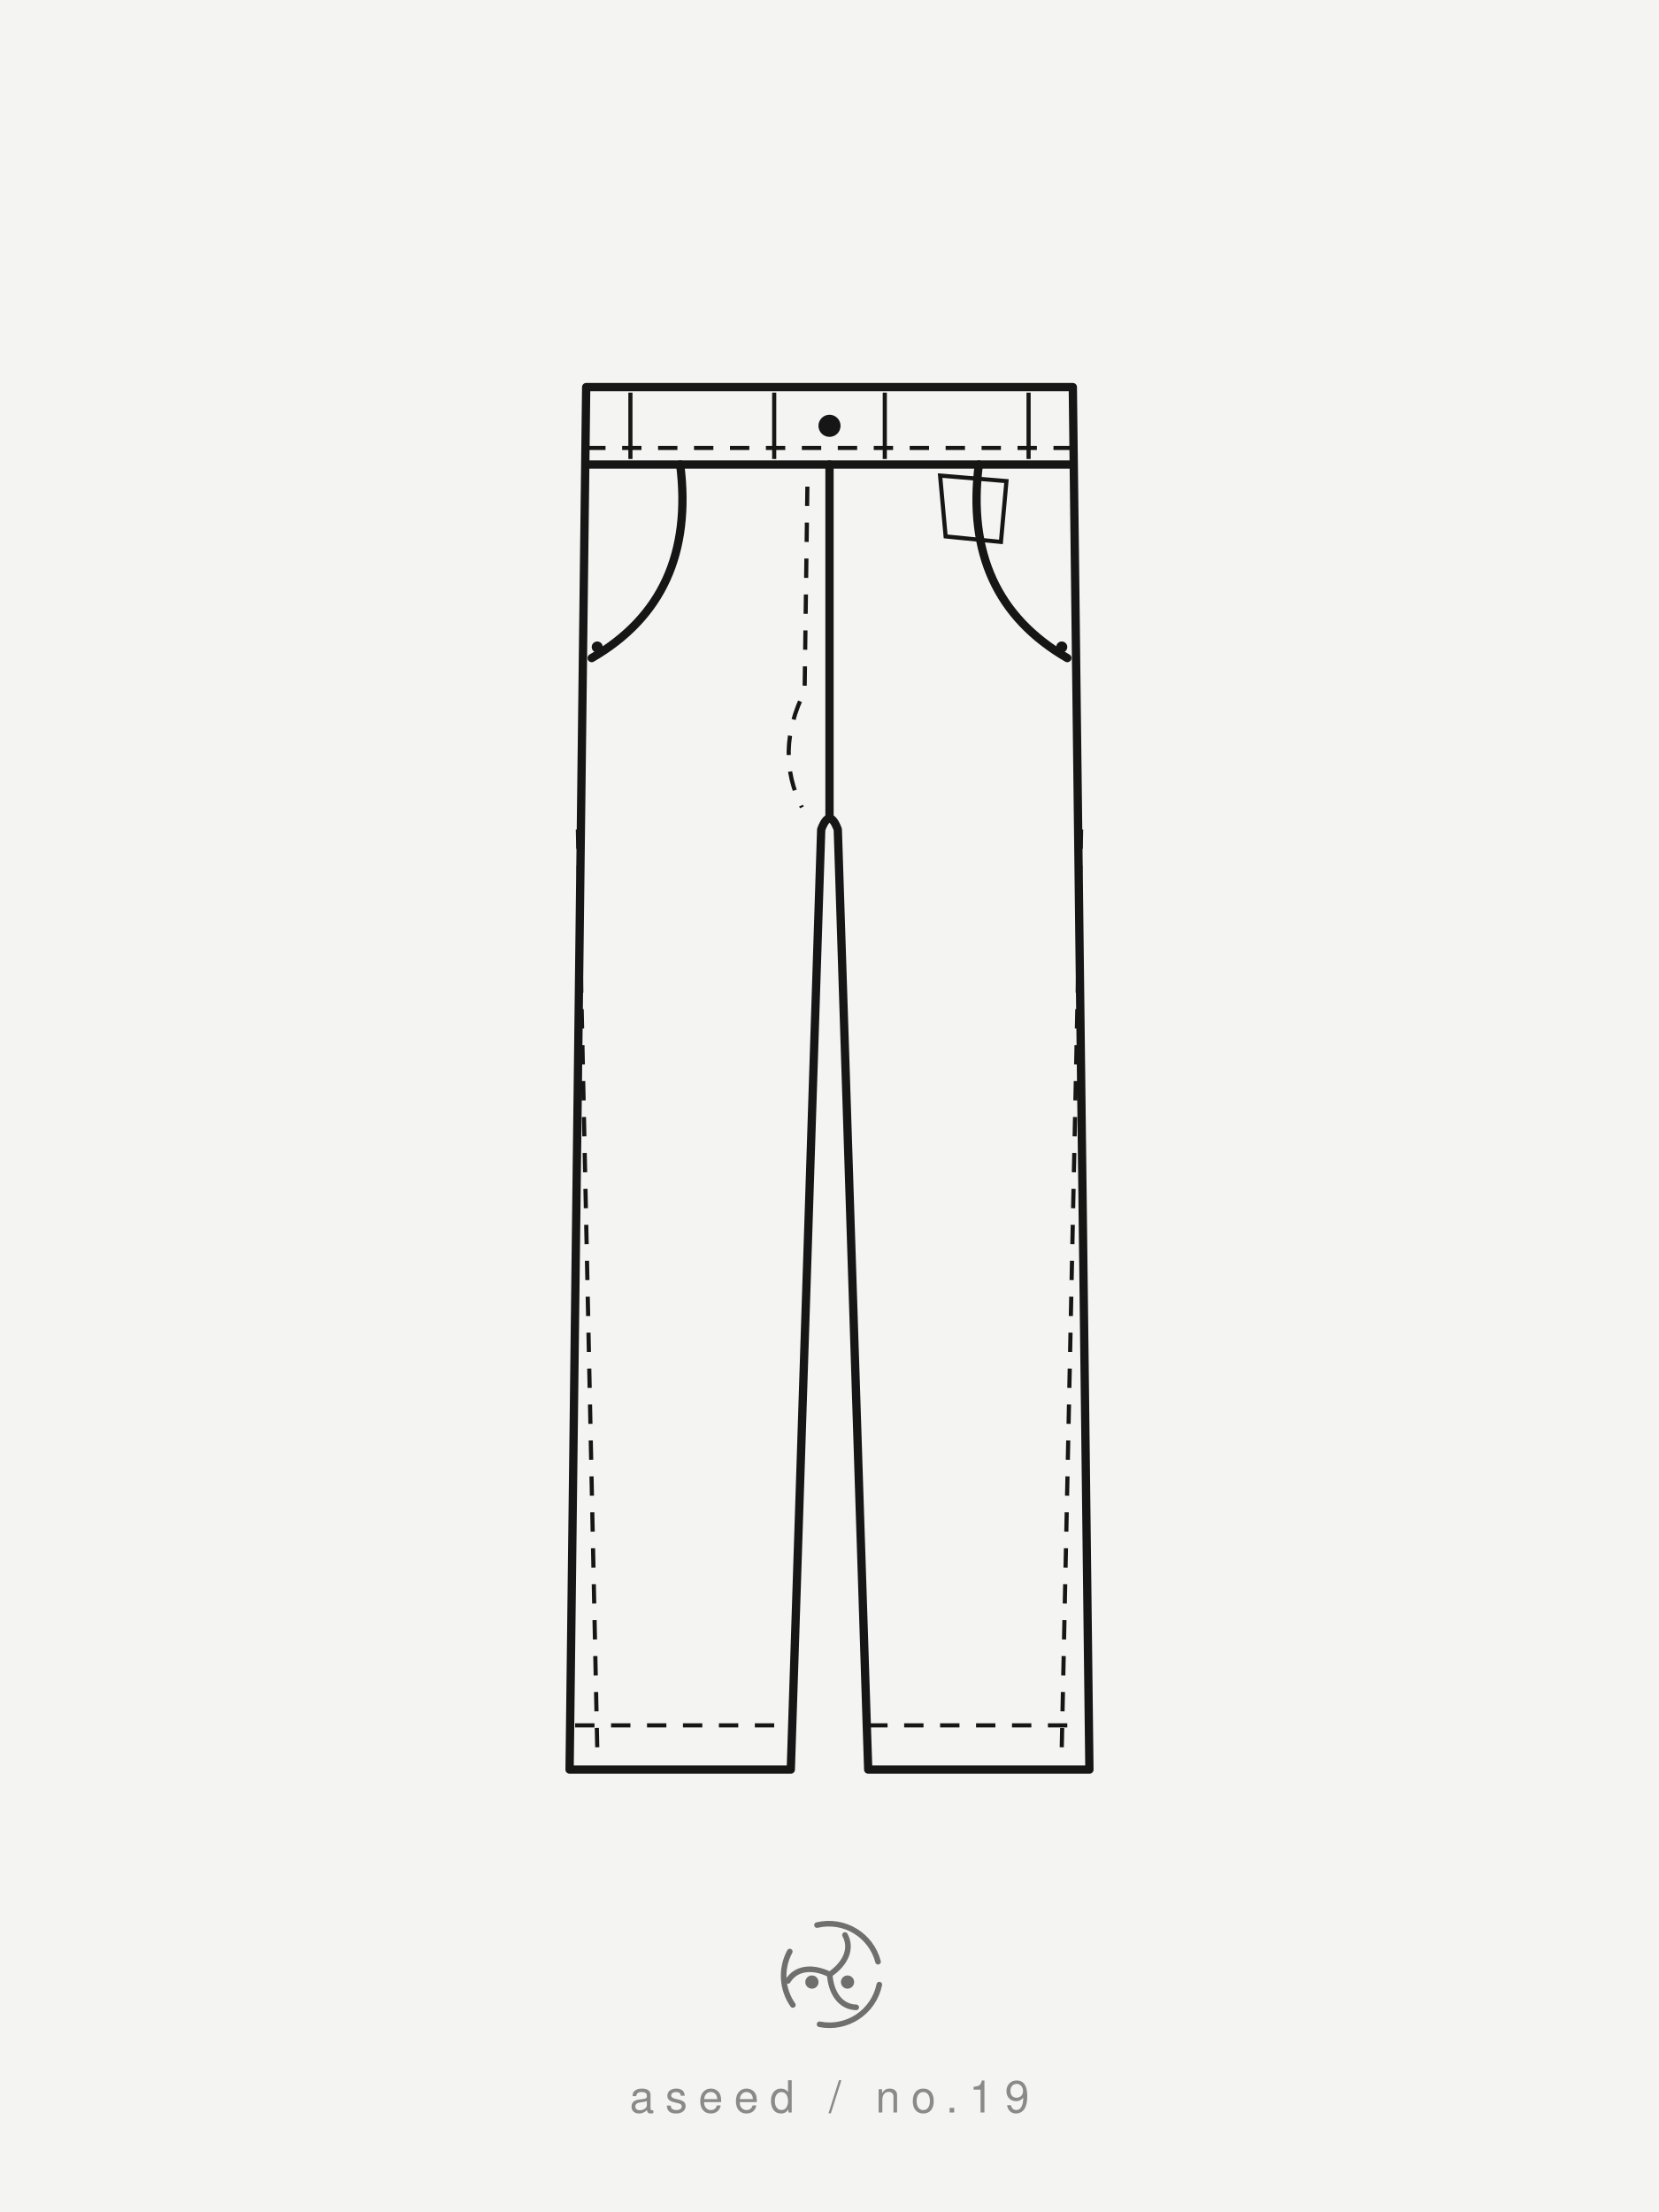
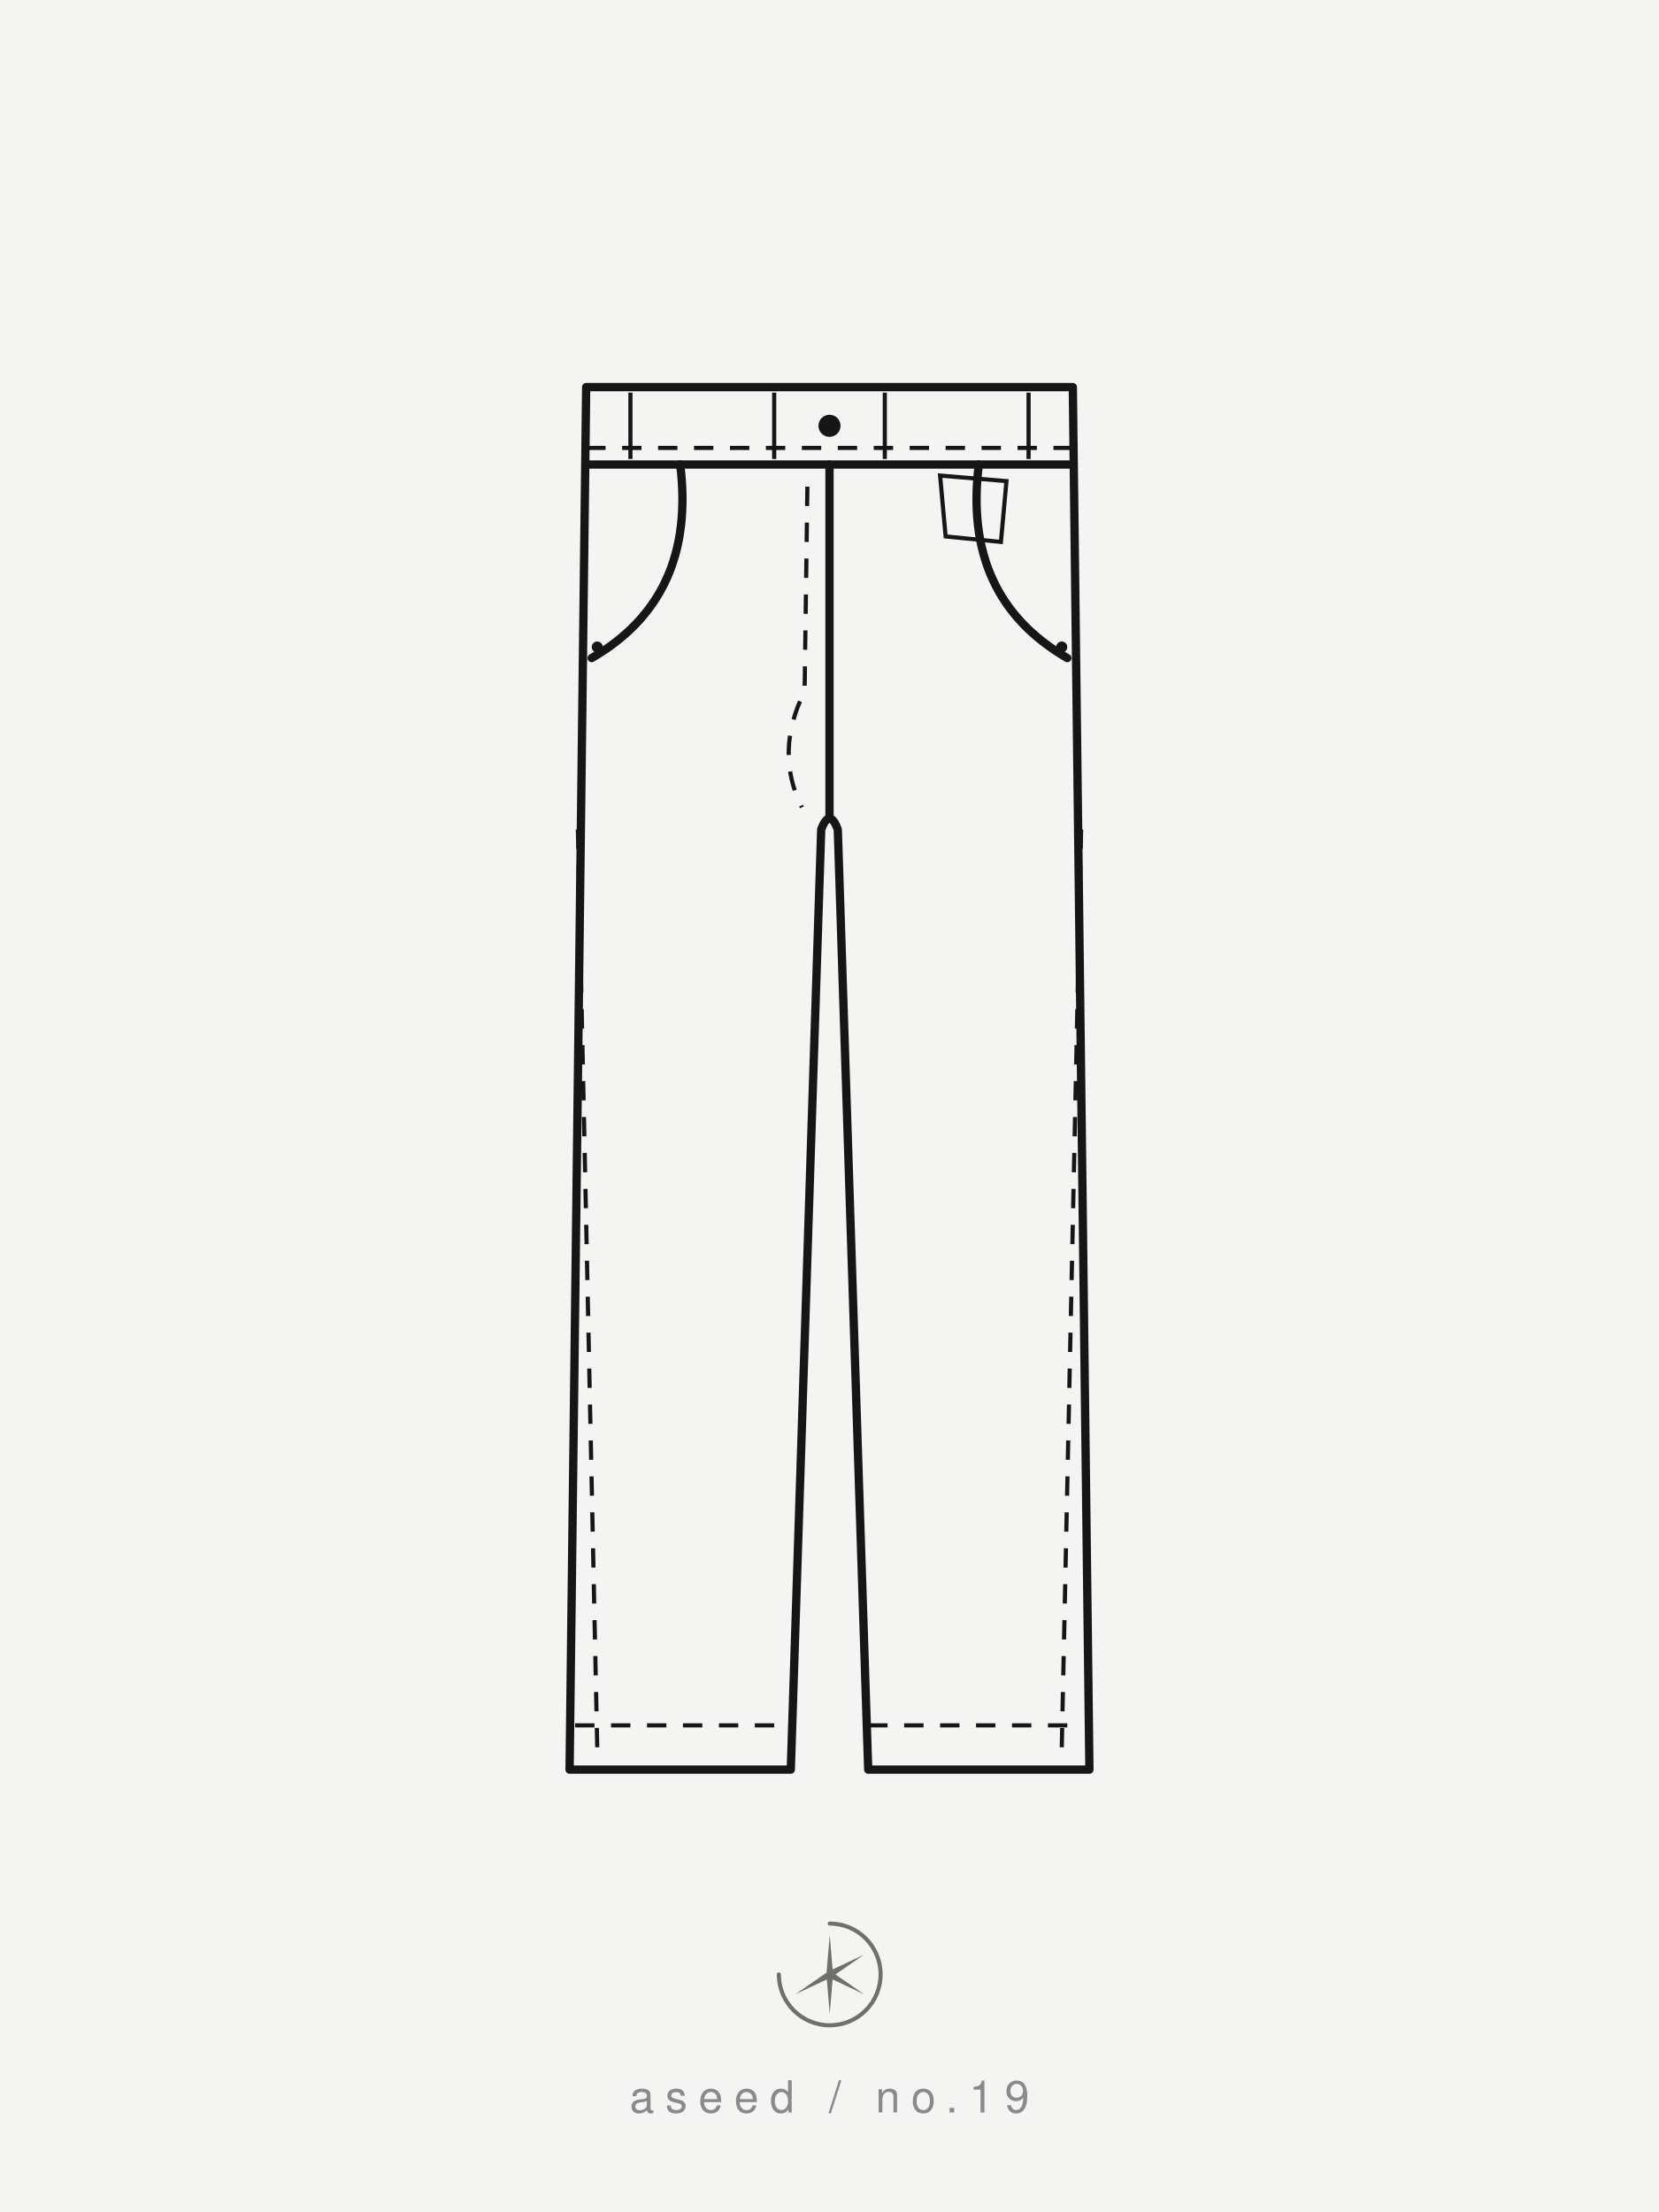
<svg xmlns="http://www.w3.org/2000/svg" viewBox="0 0 600 800">
  <rect width="600" height="800" fill="#f4f4f2" />
  <g fill="none" stroke="#161616" stroke-width="3" stroke-linecap="round" stroke-linejoin="round">
    <path d="M212,140 L388,140 L394,640 L314,640 L303,300 Q300,292 297,300 L286,640 L206,640 Z" />
    <path d="M212,168 L388,168" />
    <path d="M300,168 L300,296" />
    <path d="M246,168 Q252,216 214,238 M354,168 Q348,216 386,238" />
  </g>
  <g fill="none" stroke="#161616" stroke-width="1.5">
    <path d="M228,142 L228,166 M280,142 L280,166 M320,142 L320,166 M372,142 L372,166" />
    <path d="M340,172 L364,174 L362,196 L342,194 Z" />
  </g>
  <g fill="none" stroke="#161616" stroke-width="1.5" stroke-dasharray="7 6">
    <path d="M292,176 L291,250 Q280,272 290,292" />
    <path d="M209,300 L216,632 M391,300 L384,632" />
    <path d="M208,624 L286,624 M314,624 L392,624" />
    <path d="M212,162 L388,162" />
  </g>
  <g fill="#161616">
    <circle cx="300" cy="154" r="4" />
    <circle cx="216" cy="234" r="2" />
    <circle cx="384" cy="234" r="2" />
  </g>
-   <g fill="none" stroke="#161616" stroke-width="2.2" stroke-linecap="round" opacity=".6" transform="translate(278,692) scale(0.92)">
-     <path d="M43.5,28 A20,20 0 0 1 20,43.6" />
-     <path d="M9.5,36 A20,20 0 0 1 8.3,15" />
-     <path d="M19,4.6 A20,20 0 0 1 43,19" />
-     <path d="M24,24 C30,20 33,14 30,8.5" />
-     <path d="M24,24 C30,20 33,14 30,8.5" transform="rotate(120 24 24)" />
-     <path d="M24,24 C30,20 33,14 30,8.5" transform="rotate(240 24 24)" />
-     <g fill="#161616" stroke="none">
-       <circle cx="31" cy="27" r="2.6" />
-       <circle cx="17" cy="27" r="2.6" />
-     </g>
+   <g fill="#161616" opacity=".6" transform="translate(278,692) scale(0.92)">
+     <path d="M24,4 A20,20 0 1 1 4,24" fill="none" stroke-linecap="round" stroke="#161616" stroke-width="1.6" />
+     <path d="M22.7,24 L24,8.5 L25.3,24 Z" />
+     <path d="M22.7,24 L24,8.5 L25.3,24 Z" transform="rotate(60 24 24)" />
+     <path d="M22.7,24 L24,8.5 L25.3,24 Z" transform="rotate(120 24 24)" />
+     <path d="M22.7,24 L24,8.5 L25.3,24 Z" transform="rotate(180 24 24)" />
+     <path d="M22.7,24 L24,8.5 L25.3,24 Z" transform="rotate(240 24 24)" />
  </g>
  <text x="300" y="764" font-family="Helvetica, Arial, sans-serif" font-size="16" letter-spacing="4" fill="#8a8a8a" text-anchor="middle">aseed / no.19</text>
</svg>
